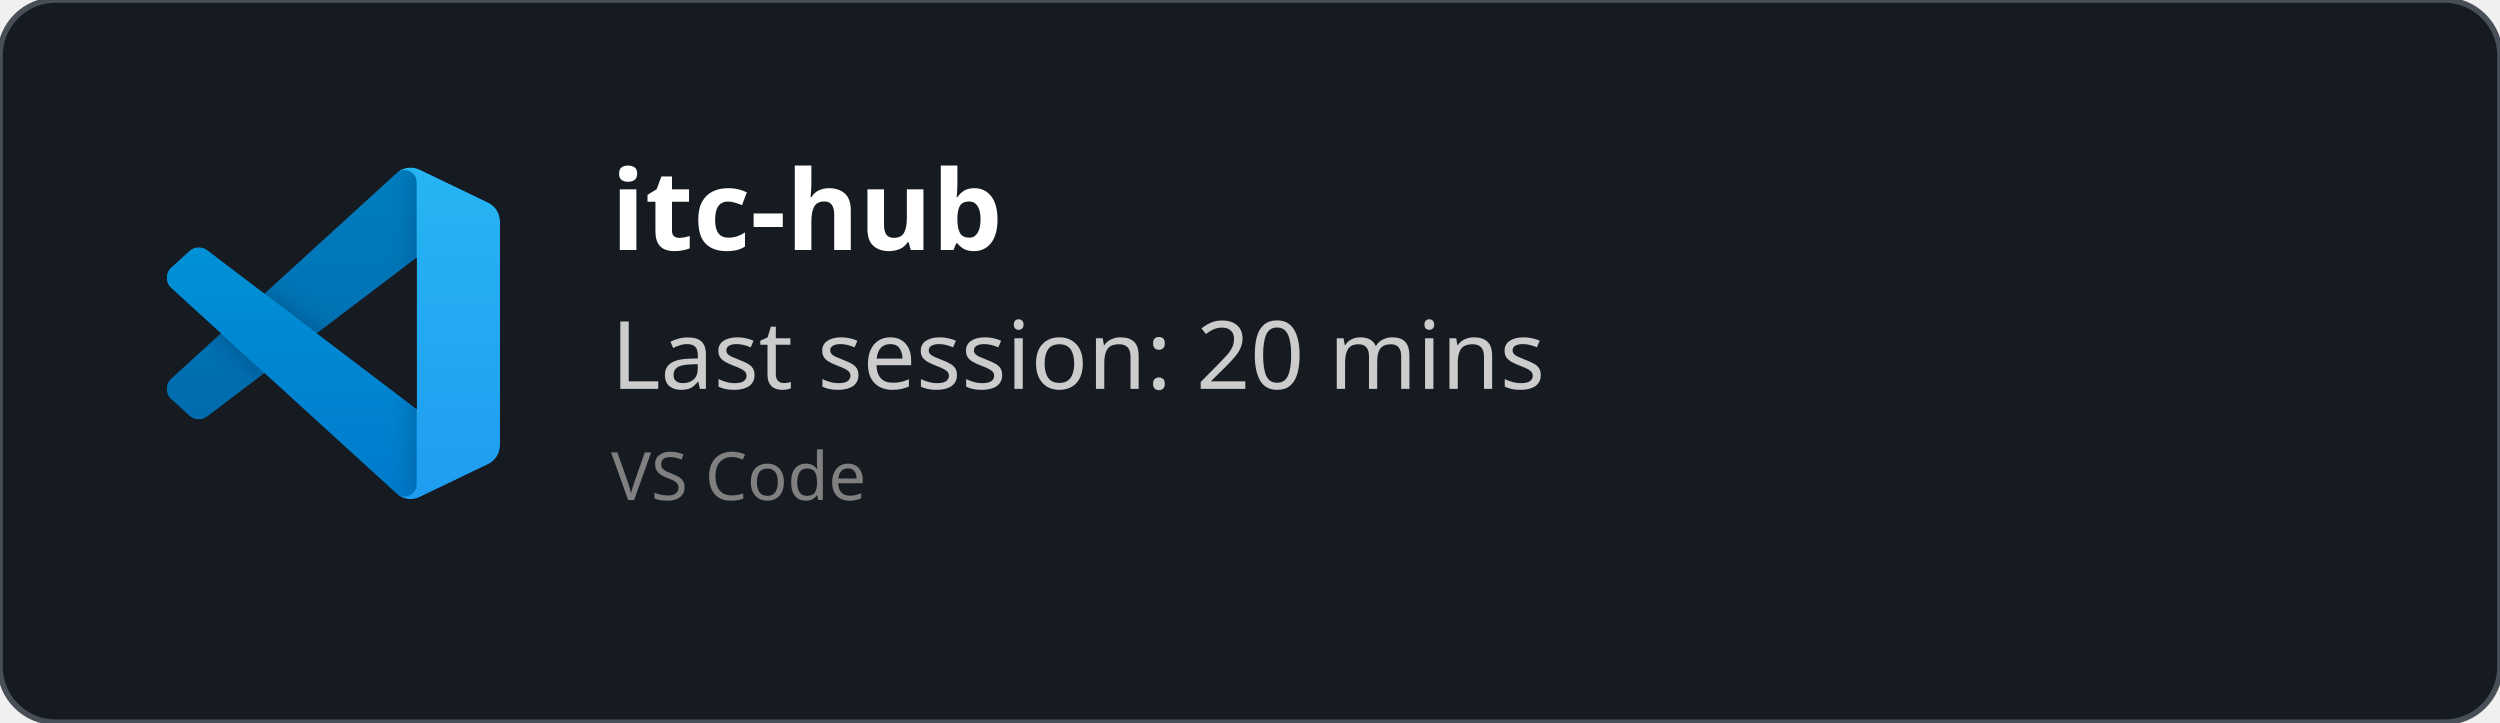
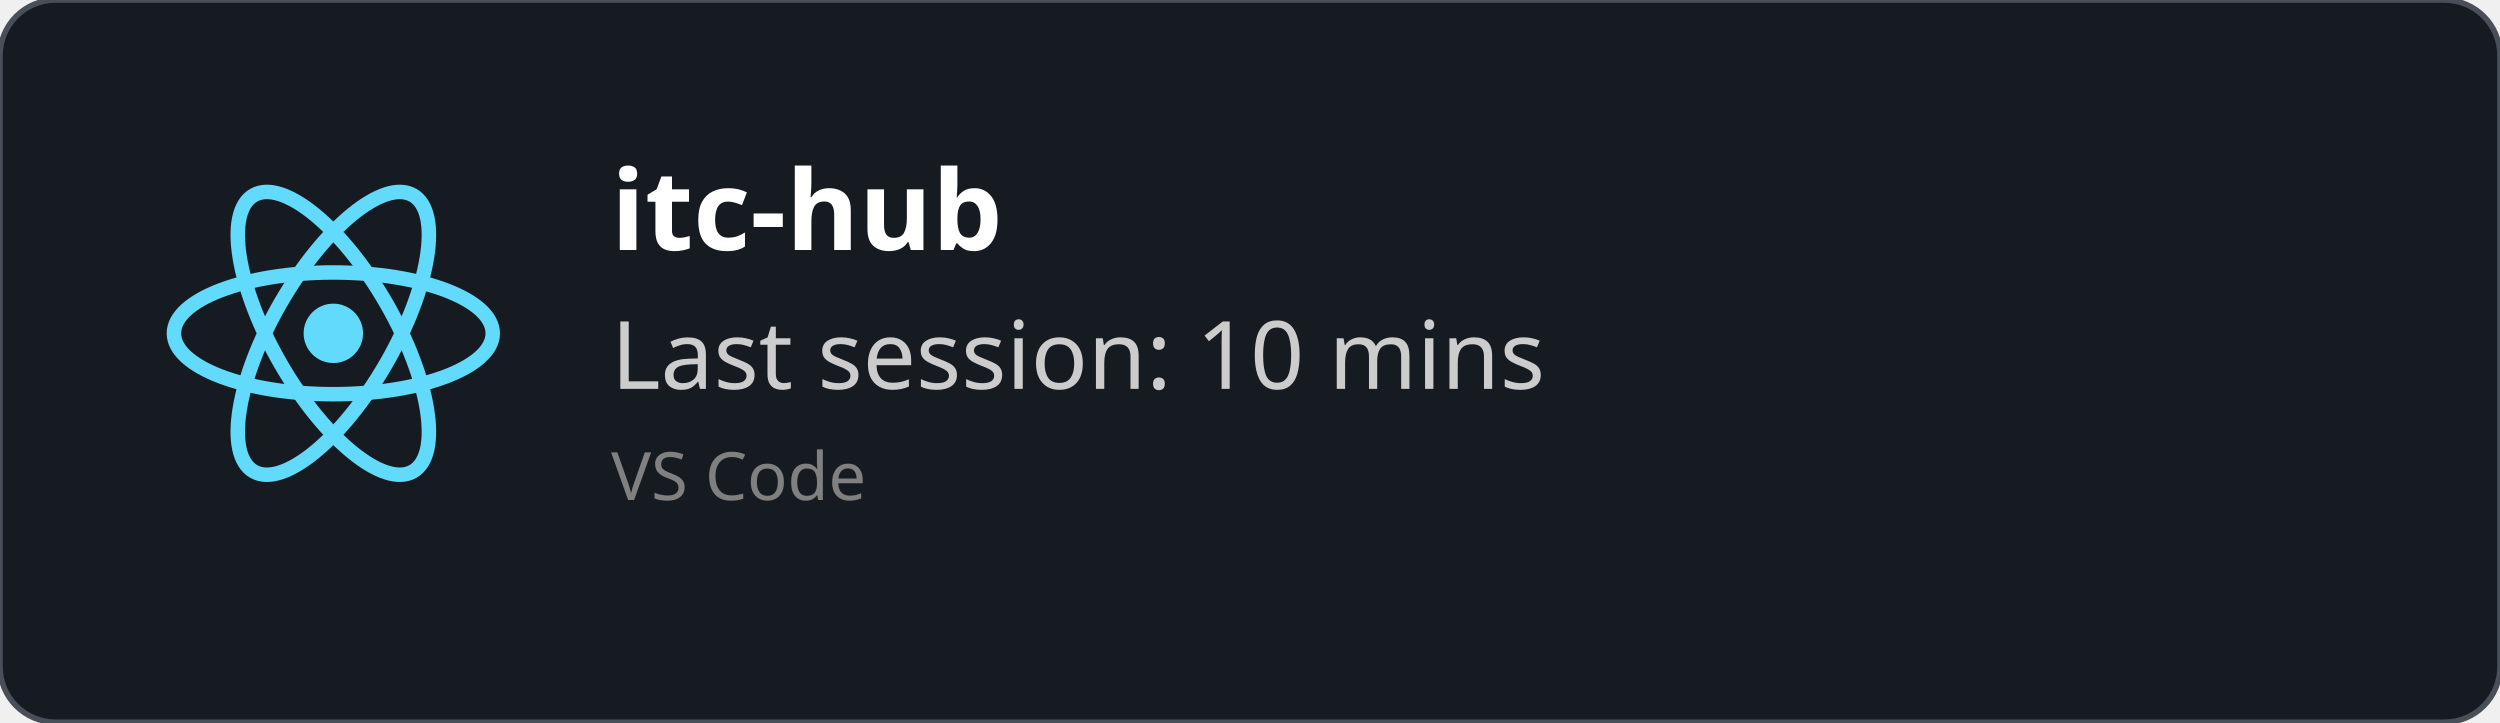
<svg xmlns="http://www.w3.org/2000/svg" width="450" height="130" viewBox="0 0 450 130" fill="none" role="img">
  <style>
    *{
        font-family: 'Segoe UI', Ubuntu, monospace
    }
    </style>
  <defs>
    <clipPath id="horizontalClip" x="20" y="20" width="500" height="200">
      <rect x="90" y="20" width="300" height="50" />
    </clipPath>
  </defs>
  <rect width="450" height="130" fill="rgba(22,27,34)" stroke="#484f58" stroke-width="1" fill-opacity="1" stroke-opacity="1" x="0" y="0" rx="10px" ry="10px">
    </rect>
-   <svg width="60" height="60" x="30" y="30" viewBox="0 0 100 100" fill="none" id="vscode">
-     <mask id="mask0" mask-type="alpha" maskUnits="userSpaceOnUse" x="0" y="0" width="100" height="100">
-       <path fill-rule="evenodd" clip-rule="evenodd" d="M70.912 99.317C72.487 99.931 74.283 99.891 75.873 99.126L96.461 89.22C98.624 88.179 100 85.989 100 83.587V16.413C100 14.011 98.624 11.822 96.461 10.781L75.873 0.874C73.786 -0.13 71.345 0.116 69.513 1.447C69.252 1.637 69.003 1.849 68.769 2.083L29.355 38.041L12.187 25.01C10.589 23.797 8.354 23.896 6.869 25.246L1.363 30.255C-0.453 31.906 -0.455 34.763 1.359 36.417L16.247 50L1.359 63.583C-0.455 65.237 -0.453 68.094 1.363 69.745L6.869 74.754C8.354 76.104 10.589 76.204 12.187 74.99L29.355 61.959L68.769 97.917C69.392 98.541 70.125 99.01 70.912 99.317ZM75.015 27.299L45.109 50L75.015 72.701V27.299Z" fill="white" />
-     </mask>
-     <g mask="url(#mask0)">
-       <path d="M96.461 10.796L75.857 0.876C73.472 -0.273 70.622 0.212 68.75 2.083L1.299 63.583C-0.516 65.237 -0.514 68.094 1.303 69.745L6.813 74.754C8.298 76.104 10.535 76.204 12.134 74.99L93.361 13.37C96.086 11.303 100 13.246 100 16.667V16.427C100 14.027 98.625 11.838 96.461 10.796Z" fill="#0065A9" />
-       <g filter="url(#filter0_d)">
-         <path d="M96.461 89.204L75.857 99.124C73.472 100.273 70.622 99.788 68.75 97.917L1.299 36.417C-0.516 34.763 -0.514 31.906 1.303 30.255L6.813 25.246C8.298 23.896 10.535 23.796 12.134 25.009L93.361 86.63C96.086 88.697 100 86.754 100 83.333V83.573C100 85.974 98.625 88.162 96.461 89.204Z" fill="#007ACC" />
-       </g>
-       <g filter="url(#filter1_d)">
-         <path d="M75.858 99.126C73.472 100.274 70.622 99.788 68.75 97.917C71.056 100.223 75 98.59 75 95.328V4.672C75 1.41 71.056 -0.223 68.75 2.083C70.622 0.211 73.472 -0.274 75.858 0.874L96.459 10.781C98.623 11.822 100 14.011 100 16.413V83.587C100 85.989 98.623 88.179 96.459 89.22L75.858 99.126Z" fill="#1F9CF0" />
-       </g>
-       <g style="mix-blend-mode:overlay" opacity="0.25">
-         <path fill-rule="evenodd" clip-rule="evenodd" d="M70.851 99.317C72.426 99.931 74.222 99.891 75.812 99.126L96.4 89.22C98.563 88.179 99.939 85.989 99.939 83.587V16.413C99.939 14.011 98.564 11.822 96.4 10.781L75.812 0.874C73.725 -0.13 71.284 0.116 69.453 1.447C69.191 1.637 68.942 1.849 68.708 2.083L29.294 38.041L12.126 25.01C10.528 23.796 8.293 23.896 6.809 25.246L1.302 30.255C-0.513 31.906 -0.515 34.763 1.298 36.417L16.186 50L1.298 63.583C-0.515 65.237 -0.513 68.094 1.302 69.745L6.809 74.754C8.293 76.104 10.528 76.204 12.126 74.99L29.294 61.959L68.708 97.917C69.332 98.54 70.064 99.01 70.851 99.317ZM74.954 27.299L45.048 50L74.954 72.701V27.299Z" fill="url(#paint0_linear)" />
-       </g>
+   <svg height="60" width="60" x="30" y="30" viewBox="-11.5 -10.232 23 20.463">
+     <circle cx="0" cy="0" r="2.05" fill="#61dafb" />
+     <g stroke="#61dafb" stroke-width="1" fill="none">
+       <ellipse rx="11" ry="4.2" />
+       <ellipse rx="11" ry="4.2" transform="rotate(60)" />
+       <ellipse rx="11" ry="4.2" transform="rotate(120)" />
    </g>
-     <defs>
-       <filter id="filter0_d" x="-8.394" y="15.829" width="116.727" height="92.246" filterUnits="userSpaceOnUse" color-interpolation-filters="sRGB">
-         <feFlood flood-opacity="0" result="BackgroundImageFix" />
-         <feColorMatrix in="SourceAlpha" type="matrix" values="0 0 0 0 0 0 0 0 0 0 0 0 0 0 0 0 0 0 127 0" />
-         <feOffset />
-         <feGaussianBlur stdDeviation="4.167" />
-         <feColorMatrix type="matrix" values="0 0 0 0 0 0 0 0 0 0 0 0 0 0 0 0 0 0 0.25 0" />
-         <feBlend mode="overlay" in2="BackgroundImageFix" result="effect1_dropShadow" />
-         <feBlend mode="normal" in="SourceGraphic" in2="effect1_dropShadow" result="shape" />
-       </filter>
-       <filter id="filter1_d" x="60.417" y="-8.076" width="47.917" height="116.151" filterUnits="userSpaceOnUse" color-interpolation-filters="sRGB">
-         <feFlood flood-opacity="0" result="BackgroundImageFix" />
-         <feColorMatrix in="SourceAlpha" type="matrix" values="0 0 0 0 0 0 0 0 0 0 0 0 0 0 0 0 0 0 127 0" />
-         <feOffset />
-         <feGaussianBlur stdDeviation="4.167" />
-         <feColorMatrix type="matrix" values="0 0 0 0 0 0 0 0 0 0 0 0 0 0 0 0 0 0 0.25 0" />
-         <feBlend mode="overlay" in2="BackgroundImageFix" result="effect1_dropShadow" />
-         <feBlend mode="normal" in="SourceGraphic" in2="effect1_dropShadow" result="shape" />
-       </filter>
-       <linearGradient id="paint0_linear" x1="49.939" y1="0.258" x2="49.939" y2="99.742" gradientUnits="userSpaceOnUse">
-         <stop stop-color="white" />
-         <stop offset="1" stop-color="white" stop-opacity="0" />
-       </linearGradient>
-     </defs>
  </svg>
  <text x="110" y="45" font-size="20" clip-path="url(#horizontalClip)" font-weight="bold" font-family="Ubuntu" fill="white">
    itc-hub
    </text>
  <text x="110" y="70" font-size="17px" font-family="Ubuntu" fill="#ccc">
-     Last session: 20 mins
+     Last session: 10 mins
    </text>
  <text x="110" y="90" font-size="12px" font-family="Ubuntu" fill="grey">
    VS Code
    </text>
</svg>
